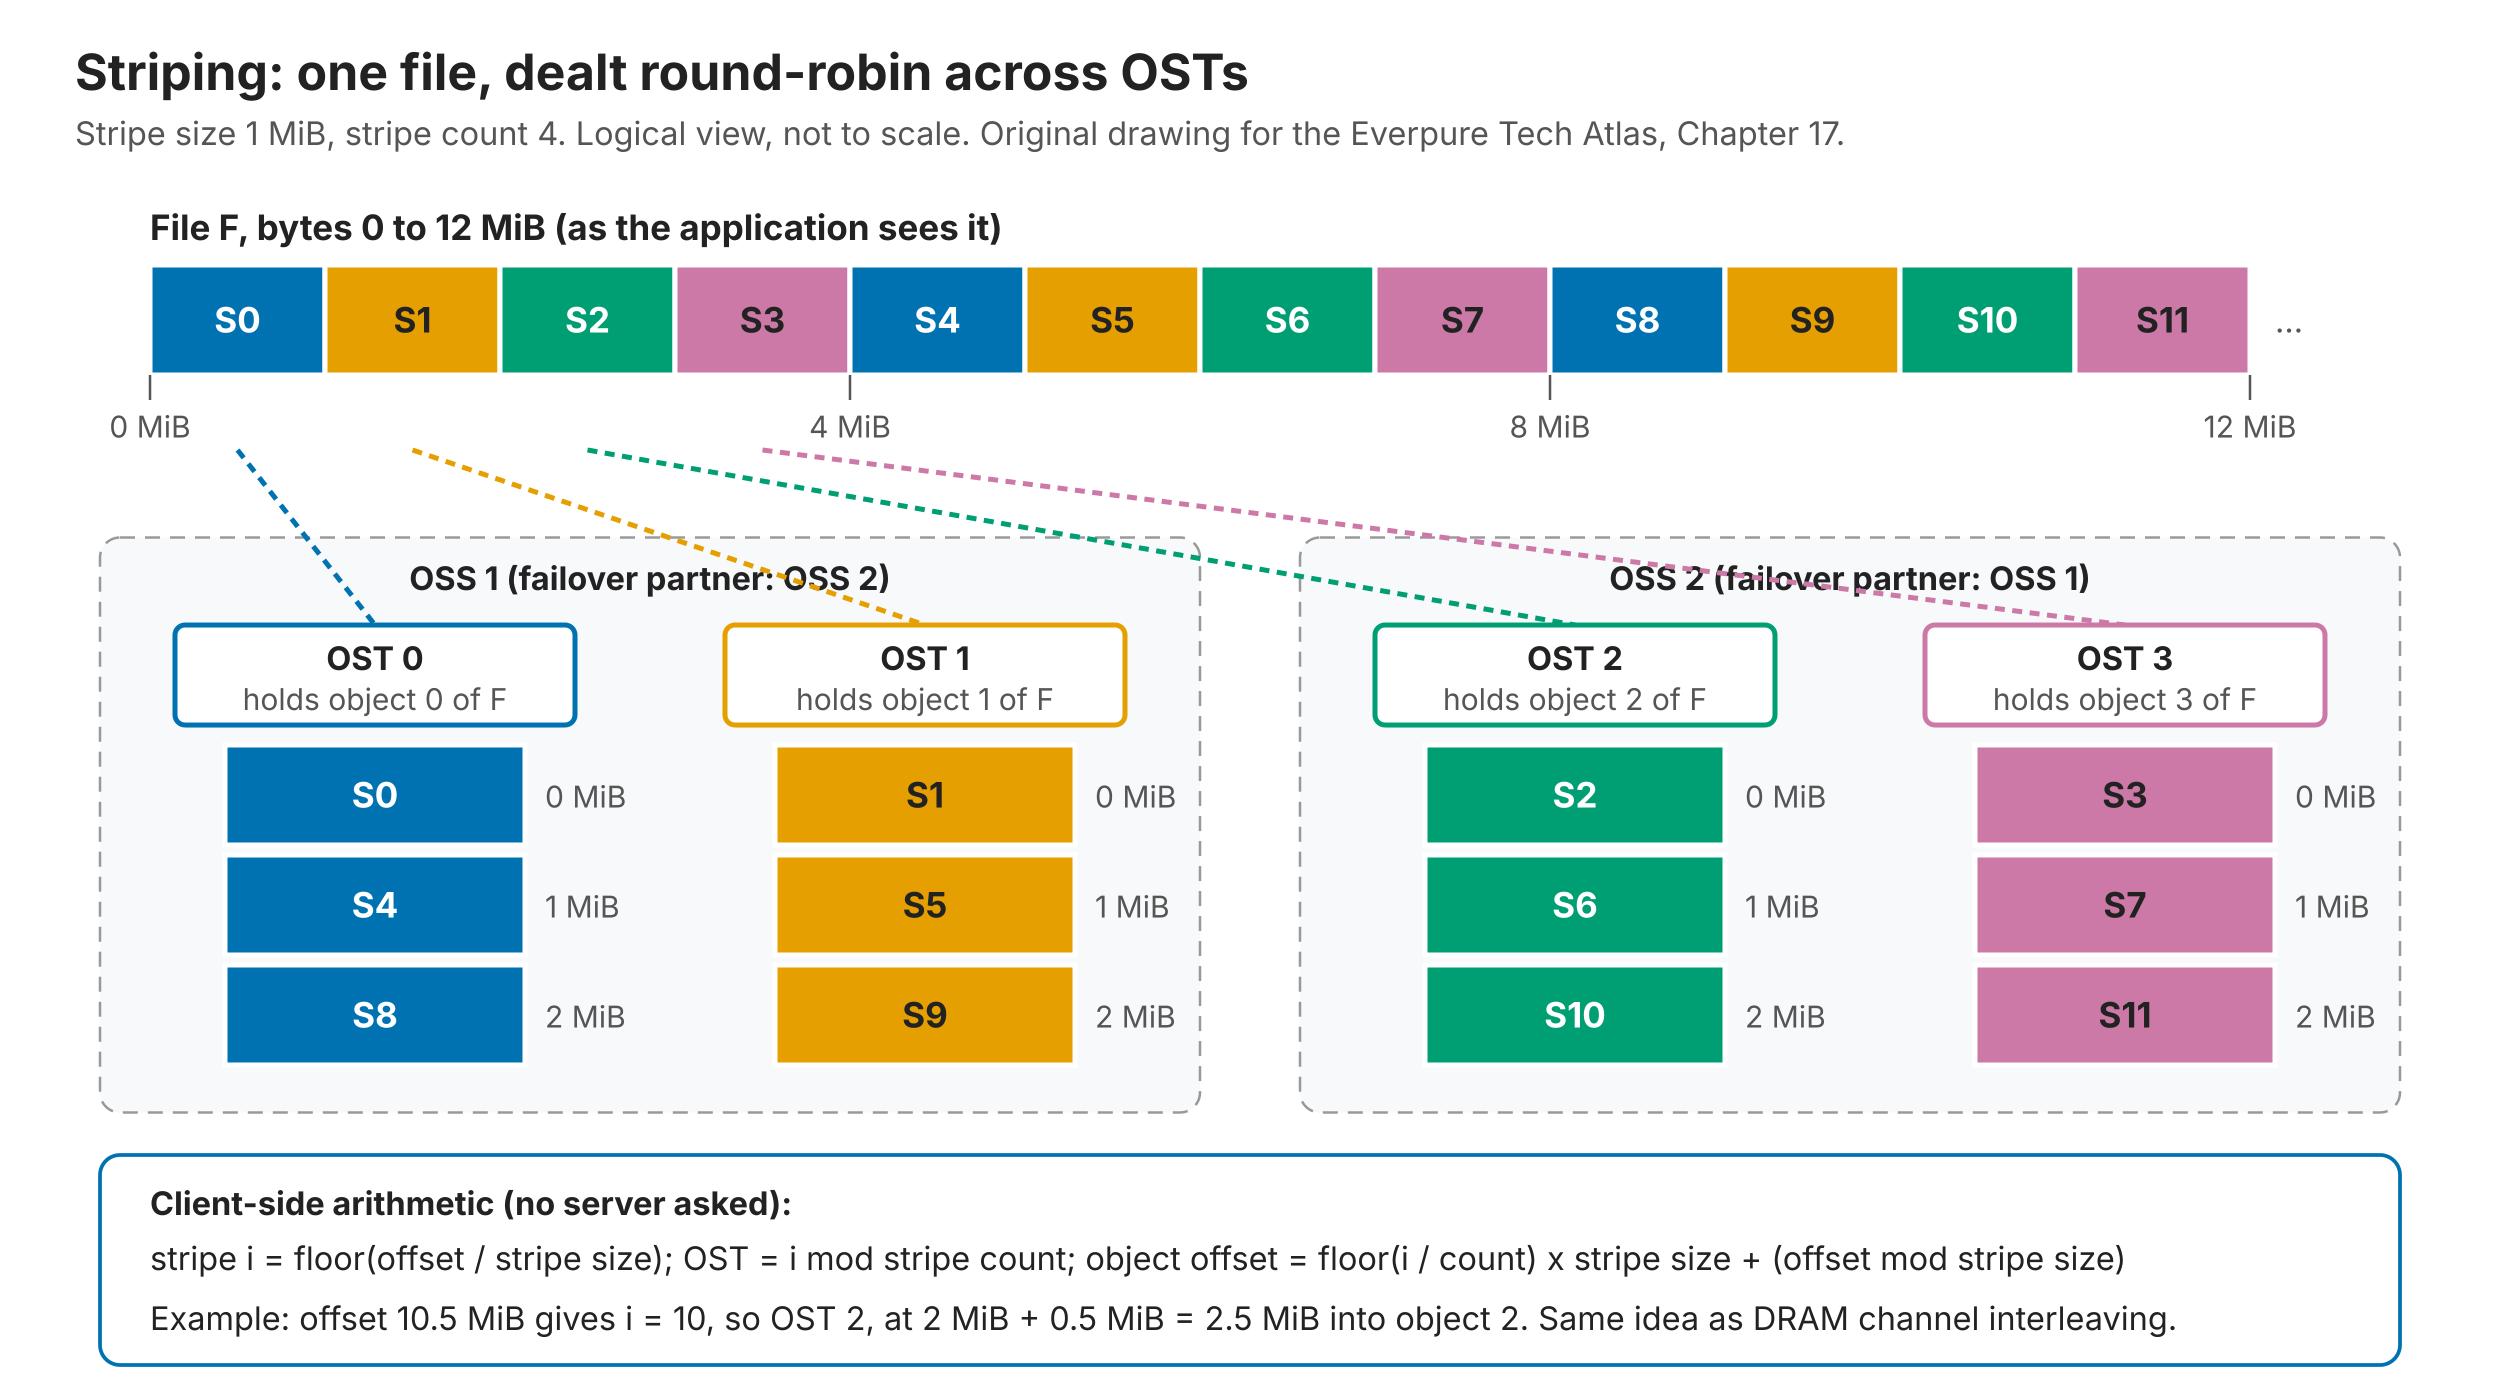
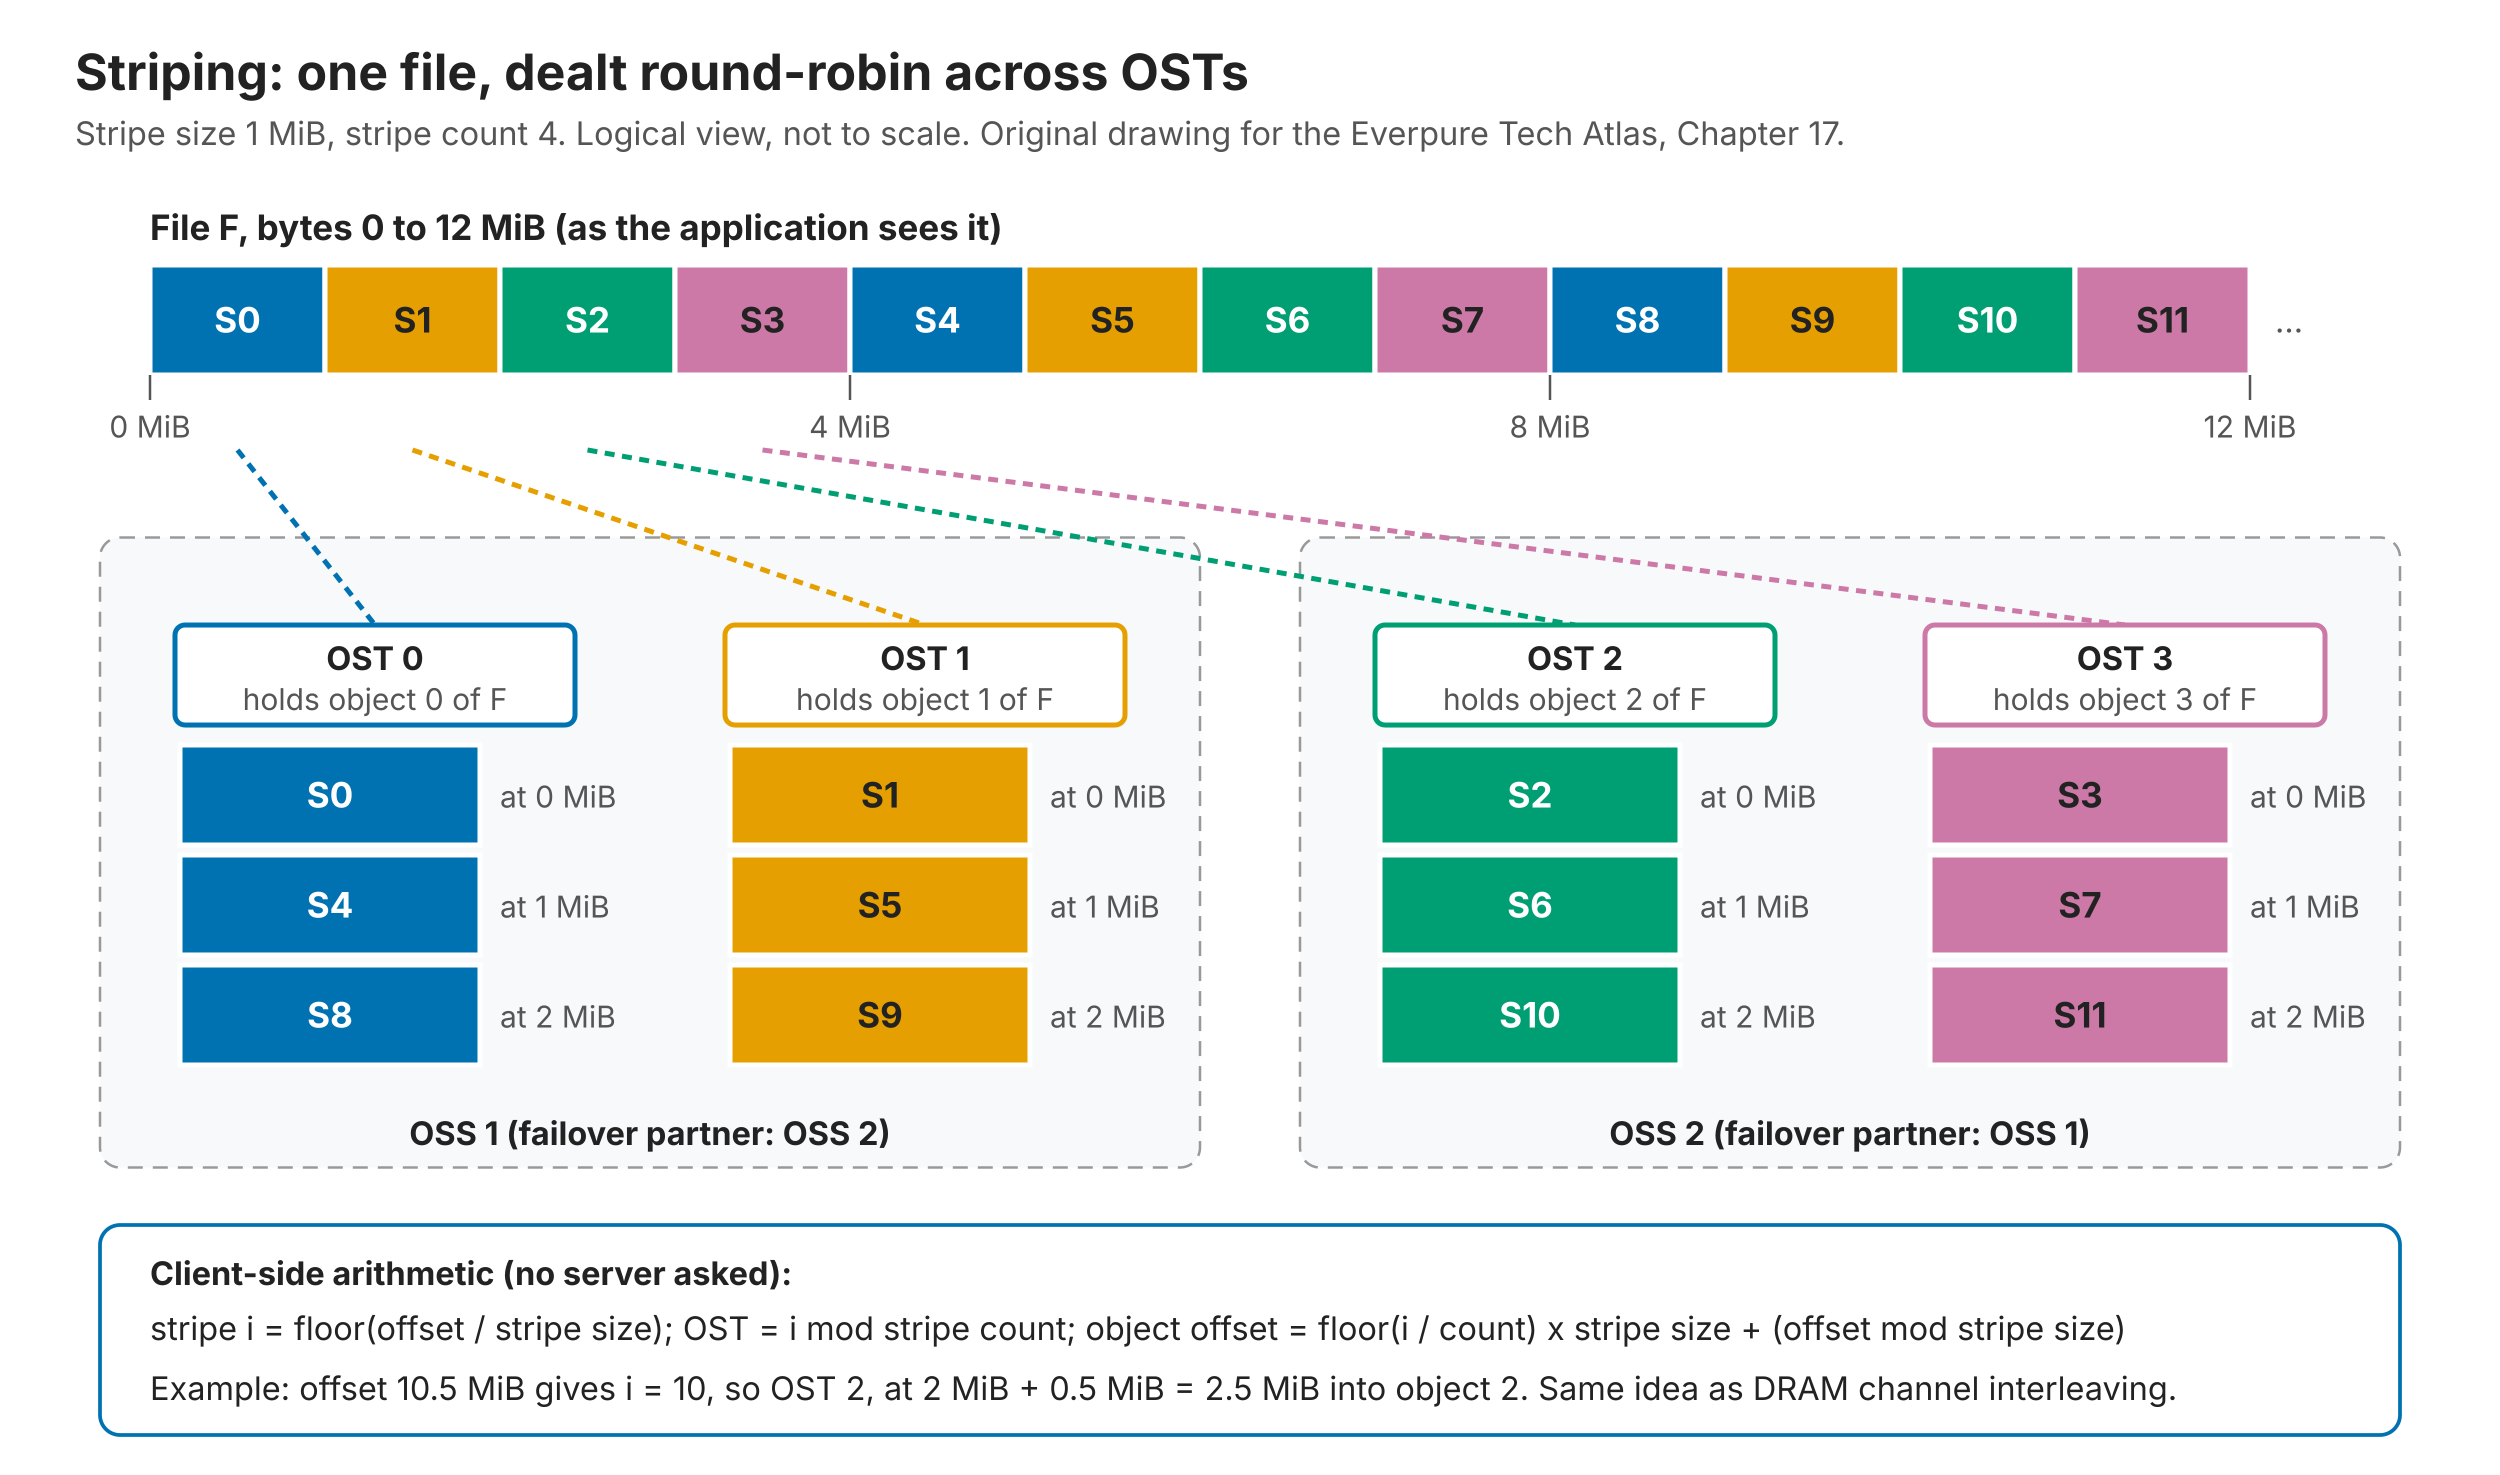
- <svg xmlns="http://www.w3.org/2000/svg" viewBox="0 0 1000 560" width="1000" role="img" aria-labelledby="t d" font-family="Inter, Helvetica, Arial, sans-serif">
-   <rect x="0" y="0" width="1000" height="560" fill="#FFFFFF" />
+ <svg xmlns="http://www.w3.org/2000/svg" viewBox="0 0 1000 590" width="1000" role="img" aria-labelledby="t d" font-family="Inter, Helvetica, Arial, sans-serif">
+   <rect x="0" y="0" width="1000" height="590" fill="#FFFFFF" />
  <text x="30" y="36" font-size="20" font-weight="700" fill="#222222">Striping: one file, dealt round-robin across OSTs</text>
  <text x="30" y="58" font-size="13" fill="#555555">Stripe size 1 MiB, stripe count 4. Logical view, not to scale. Original drawing for the Everpure Tech Atlas, Chapter 17.</text>
  <text x="60" y="96" font-size="14" font-weight="700" fill="#222222">File F, bytes 0 to 12 MiB (as the application sees it)</text>
  <rect x="60" y="106" width="70" height="44" fill="#0072B2" stroke="#FFFFFF" stroke-width="2" />
  <text x="95.0" y="133" font-size="14" font-weight="700" text-anchor="middle" fill="#FFFFFF">S0</text>
  <rect x="130" y="106" width="70" height="44" fill="#E69F00" stroke="#FFFFFF" stroke-width="2" />
  <text x="165.0" y="133" font-size="14" font-weight="700" text-anchor="middle" fill="#222222">S1</text>
  <rect x="200" y="106" width="70" height="44" fill="#009E73" stroke="#FFFFFF" stroke-width="2" />
  <text x="235.0" y="133" font-size="14" font-weight="700" text-anchor="middle" fill="#FFFFFF">S2</text>
  <rect x="270" y="106" width="70" height="44" fill="#CC79A7" stroke="#FFFFFF" stroke-width="2" />
  <text x="305.0" y="133" font-size="14" font-weight="700" text-anchor="middle" fill="#222222">S3</text>
  <rect x="340" y="106" width="70" height="44" fill="#0072B2" stroke="#FFFFFF" stroke-width="2" />
  <text x="375.0" y="133" font-size="14" font-weight="700" text-anchor="middle" fill="#FFFFFF">S4</text>
  <rect x="410" y="106" width="70" height="44" fill="#E69F00" stroke="#FFFFFF" stroke-width="2" />
  <text x="445.0" y="133" font-size="14" font-weight="700" text-anchor="middle" fill="#222222">S5</text>
  <rect x="480" y="106" width="70" height="44" fill="#009E73" stroke="#FFFFFF" stroke-width="2" />
  <text x="515.0" y="133" font-size="14" font-weight="700" text-anchor="middle" fill="#FFFFFF">S6</text>
  <rect x="550" y="106" width="70" height="44" fill="#CC79A7" stroke="#FFFFFF" stroke-width="2" />
  <text x="585.0" y="133" font-size="14" font-weight="700" text-anchor="middle" fill="#222222">S7</text>
  <rect x="620" y="106" width="70" height="44" fill="#0072B2" stroke="#FFFFFF" stroke-width="2" />
  <text x="655.0" y="133" font-size="14" font-weight="700" text-anchor="middle" fill="#FFFFFF">S8</text>
  <rect x="690" y="106" width="70" height="44" fill="#E69F00" stroke="#FFFFFF" stroke-width="2" />
  <text x="725.0" y="133" font-size="14" font-weight="700" text-anchor="middle" fill="#222222">S9</text>
  <rect x="760" y="106" width="70" height="44" fill="#009E73" stroke="#FFFFFF" stroke-width="2" />
  <text x="795.0" y="133" font-size="14" font-weight="700" text-anchor="middle" fill="#FFFFFF">S10</text>
  <rect x="830" y="106" width="70" height="44" fill="#CC79A7" stroke="#FFFFFF" stroke-width="2" />
  <text x="865.0" y="133" font-size="14" font-weight="700" text-anchor="middle" fill="#222222">S11</text>
  <line x1="60" y1="150" x2="60" y2="160" stroke="#555555" />
  <text x="60" y="175" font-size="12" text-anchor="middle" fill="#555555">0 MiB</text>
  <line x1="340" y1="150" x2="340" y2="160" stroke="#555555" />
  <text x="340" y="175" font-size="12" text-anchor="middle" fill="#555555">4 MiB</text>
  <line x1="620" y1="150" x2="620" y2="160" stroke="#555555" />
  <text x="620" y="175" font-size="12" text-anchor="middle" fill="#555555">8 MiB</text>
  <line x1="900" y1="150" x2="900" y2="160" stroke="#555555" />
  <text x="900" y="175" font-size="12" text-anchor="middle" fill="#555555">12 MiB</text>
  <text x="910" y="133" font-size="13" fill="#555555">...</text>
-   <rect x="40" y="215" width="440" height="230" rx="8" fill="#F7F9FB" stroke="#999999" stroke-dasharray="6 4" />
-   <text x="260" y="236" font-size="13" font-weight="700" text-anchor="middle" fill="#222222">OSS 1 (failover partner: OSS 2)</text>
-   <rect x="520" y="215" width="440" height="230" rx="8" fill="#F7F9FB" stroke="#999999" stroke-dasharray="6 4" />
-   <text x="740" y="236" font-size="13" font-weight="700" text-anchor="middle" fill="#222222">OSS 2 (failover partner: OSS 1)</text>
+   <rect x="40" y="215" width="440" height="252" rx="8" fill="#F7F9FB" stroke="#999999" stroke-dasharray="6 4" />
+   <text x="260" y="458" font-size="13" font-weight="700" text-anchor="middle" fill="#222222">OSS 1 (failover partner: OSS 2)</text>
+   <rect x="520" y="215" width="440" height="252" rx="8" fill="#F7F9FB" stroke="#999999" stroke-dasharray="6 4" />
+   <text x="740" y="458" font-size="13" font-weight="700" text-anchor="middle" fill="#222222">OSS 2 (failover partner: OSS 1)</text>
  <line x1="95.0" y1="180" x2="150" y2="250" stroke="#0072B2" stroke-width="2" stroke-dasharray="4 3" />
  <rect x="70" y="250" width="160" height="40" rx="4" fill="#FFFFFF" stroke="#0072B2" stroke-width="2" />
  <text x="150" y="268" font-size="13" font-weight="700" text-anchor="middle" fill="#222222">OST 0</text>
  <text x="150" y="284" font-size="12" text-anchor="middle" fill="#555555">holds object 0 of F</text>
-   <rect x="90" y="298" width="120" height="40" fill="#0072B2" stroke="#FFFFFF" stroke-width="2" />
-   <text x="150" y="323" font-size="14" font-weight="700" text-anchor="middle" fill="#FFFFFF">S0</text>
-   <text x="218" y="323" font-size="12" fill="#555555">0 MiB</text>
-   <rect x="90" y="342" width="120" height="40" fill="#0072B2" stroke="#FFFFFF" stroke-width="2" />
-   <text x="150" y="367" font-size="14" font-weight="700" text-anchor="middle" fill="#FFFFFF">S4</text>
-   <text x="218" y="367" font-size="12" fill="#555555">1 MiB</text>
-   <rect x="90" y="386" width="120" height="40" fill="#0072B2" stroke="#FFFFFF" stroke-width="2" />
-   <text x="150" y="411" font-size="14" font-weight="700" text-anchor="middle" fill="#FFFFFF">S8</text>
-   <text x="218" y="411" font-size="12" fill="#555555">2 MiB</text>
+   <rect x="72" y="298" width="120" height="40" fill="#0072B2" stroke="#FFFFFF" stroke-width="2" />
+   <text x="132" y="323" font-size="14" font-weight="700" text-anchor="middle" fill="#FFFFFF">S0</text>
+   <text x="200" y="323" font-size="12" fill="#555555">at 0 MiB</text>
+   <rect x="72" y="342" width="120" height="40" fill="#0072B2" stroke="#FFFFFF" stroke-width="2" />
+   <text x="132" y="367" font-size="14" font-weight="700" text-anchor="middle" fill="#FFFFFF">S4</text>
+   <text x="200" y="367" font-size="12" fill="#555555">at 1 MiB</text>
+   <rect x="72" y="386" width="120" height="40" fill="#0072B2" stroke="#FFFFFF" stroke-width="2" />
+   <text x="132" y="411" font-size="14" font-weight="700" text-anchor="middle" fill="#FFFFFF">S8</text>
+   <text x="200" y="411" font-size="12" fill="#555555">at 2 MiB</text>
  <line x1="165.0" y1="180" x2="370" y2="250" stroke="#E69F00" stroke-width="2" stroke-dasharray="4 3" />
  <rect x="290" y="250" width="160" height="40" rx="4" fill="#FFFFFF" stroke="#E69F00" stroke-width="2" />
  <text x="370" y="268" font-size="13" font-weight="700" text-anchor="middle" fill="#222222">OST 1</text>
  <text x="370" y="284" font-size="12" text-anchor="middle" fill="#555555">holds object 1 of F</text>
-   <rect x="310" y="298" width="120" height="40" fill="#E69F00" stroke="#FFFFFF" stroke-width="2" />
-   <text x="370" y="323" font-size="14" font-weight="700" text-anchor="middle" fill="#222222">S1</text>
-   <text x="438" y="323" font-size="12" fill="#555555">0 MiB</text>
-   <rect x="310" y="342" width="120" height="40" fill="#E69F00" stroke="#FFFFFF" stroke-width="2" />
-   <text x="370" y="367" font-size="14" font-weight="700" text-anchor="middle" fill="#222222">S5</text>
-   <text x="438" y="367" font-size="12" fill="#555555">1 MiB</text>
-   <rect x="310" y="386" width="120" height="40" fill="#E69F00" stroke="#FFFFFF" stroke-width="2" />
-   <text x="370" y="411" font-size="14" font-weight="700" text-anchor="middle" fill="#222222">S9</text>
-   <text x="438" y="411" font-size="12" fill="#555555">2 MiB</text>
+   <rect x="292" y="298" width="120" height="40" fill="#E69F00" stroke="#FFFFFF" stroke-width="2" />
+   <text x="352" y="323" font-size="14" font-weight="700" text-anchor="middle" fill="#222222">S1</text>
+   <text x="420" y="323" font-size="12" fill="#555555">at 0 MiB</text>
+   <rect x="292" y="342" width="120" height="40" fill="#E69F00" stroke="#FFFFFF" stroke-width="2" />
+   <text x="352" y="367" font-size="14" font-weight="700" text-anchor="middle" fill="#222222">S5</text>
+   <text x="420" y="367" font-size="12" fill="#555555">at 1 MiB</text>
+   <rect x="292" y="386" width="120" height="40" fill="#E69F00" stroke="#FFFFFF" stroke-width="2" />
+   <text x="352" y="411" font-size="14" font-weight="700" text-anchor="middle" fill="#222222">S9</text>
+   <text x="420" y="411" font-size="12" fill="#555555">at 2 MiB</text>
  <line x1="235.0" y1="180" x2="630" y2="250" stroke="#009E73" stroke-width="2" stroke-dasharray="4 3" />
  <rect x="550" y="250" width="160" height="40" rx="4" fill="#FFFFFF" stroke="#009E73" stroke-width="2" />
  <text x="630" y="268" font-size="13" font-weight="700" text-anchor="middle" fill="#222222">OST 2</text>
  <text x="630" y="284" font-size="12" text-anchor="middle" fill="#555555">holds object 2 of F</text>
-   <rect x="570" y="298" width="120" height="40" fill="#009E73" stroke="#FFFFFF" stroke-width="2" />
-   <text x="630" y="323" font-size="14" font-weight="700" text-anchor="middle" fill="#FFFFFF">S2</text>
-   <text x="698" y="323" font-size="12" fill="#555555">0 MiB</text>
-   <rect x="570" y="342" width="120" height="40" fill="#009E73" stroke="#FFFFFF" stroke-width="2" />
-   <text x="630" y="367" font-size="14" font-weight="700" text-anchor="middle" fill="#FFFFFF">S6</text>
-   <text x="698" y="367" font-size="12" fill="#555555">1 MiB</text>
-   <rect x="570" y="386" width="120" height="40" fill="#009E73" stroke="#FFFFFF" stroke-width="2" />
-   <text x="630" y="411" font-size="14" font-weight="700" text-anchor="middle" fill="#FFFFFF">S10</text>
-   <text x="698" y="411" font-size="12" fill="#555555">2 MiB</text>
+   <rect x="552" y="298" width="120" height="40" fill="#009E73" stroke="#FFFFFF" stroke-width="2" />
+   <text x="612" y="323" font-size="14" font-weight="700" text-anchor="middle" fill="#FFFFFF">S2</text>
+   <text x="680" y="323" font-size="12" fill="#555555">at 0 MiB</text>
+   <rect x="552" y="342" width="120" height="40" fill="#009E73" stroke="#FFFFFF" stroke-width="2" />
+   <text x="612" y="367" font-size="14" font-weight="700" text-anchor="middle" fill="#FFFFFF">S6</text>
+   <text x="680" y="367" font-size="12" fill="#555555">at 1 MiB</text>
+   <rect x="552" y="386" width="120" height="40" fill="#009E73" stroke="#FFFFFF" stroke-width="2" />
+   <text x="612" y="411" font-size="14" font-weight="700" text-anchor="middle" fill="#FFFFFF">S10</text>
+   <text x="680" y="411" font-size="12" fill="#555555">at 2 MiB</text>
  <line x1="305.0" y1="180" x2="850" y2="250" stroke="#CC79A7" stroke-width="2" stroke-dasharray="4 3" />
  <rect x="770" y="250" width="160" height="40" rx="4" fill="#FFFFFF" stroke="#CC79A7" stroke-width="2" />
  <text x="850" y="268" font-size="13" font-weight="700" text-anchor="middle" fill="#222222">OST 3</text>
  <text x="850" y="284" font-size="12" text-anchor="middle" fill="#555555">holds object 3 of F</text>
-   <rect x="790" y="298" width="120" height="40" fill="#CC79A7" stroke="#FFFFFF" stroke-width="2" />
-   <text x="850" y="323" font-size="14" font-weight="700" text-anchor="middle" fill="#222222">S3</text>
-   <text x="918" y="323" font-size="12" fill="#555555">0 MiB</text>
-   <rect x="790" y="342" width="120" height="40" fill="#CC79A7" stroke="#FFFFFF" stroke-width="2" />
-   <text x="850" y="367" font-size="14" font-weight="700" text-anchor="middle" fill="#222222">S7</text>
-   <text x="918" y="367" font-size="12" fill="#555555">1 MiB</text>
-   <rect x="790" y="386" width="120" height="40" fill="#CC79A7" stroke="#FFFFFF" stroke-width="2" />
-   <text x="850" y="411" font-size="14" font-weight="700" text-anchor="middle" fill="#222222">S11</text>
-   <text x="918" y="411" font-size="12" fill="#555555">2 MiB</text>
-   <rect x="40" y="462" width="920" height="84" rx="8" fill="#FFFFFF" stroke="#0072B2" stroke-width="1.5" />
-   <text x="60" y="486" font-size="13" font-weight="700" fill="#222222">Client-side arithmetic (no server asked):</text>
-   <text x="60" y="508" font-size="13" fill="#222222">stripe i = floor(offset / stripe size);  OST = i mod stripe count;  object offset = floor(i / count) x stripe size + (offset mod stripe size)</text>
-   <text x="60" y="532" font-size="13" fill="#222222">Example: offset 10.5 MiB gives i = 10, so OST 2, at 2 MiB + 0.5 MiB = 2.5 MiB into object 2. Same idea as DRAM channel interleaving.</text>
+   <rect x="772" y="298" width="120" height="40" fill="#CC79A7" stroke="#FFFFFF" stroke-width="2" />
+   <text x="832" y="323" font-size="14" font-weight="700" text-anchor="middle" fill="#222222">S3</text>
+   <text x="900" y="323" font-size="12" fill="#555555">at 0 MiB</text>
+   <rect x="772" y="342" width="120" height="40" fill="#CC79A7" stroke="#FFFFFF" stroke-width="2" />
+   <text x="832" y="367" font-size="14" font-weight="700" text-anchor="middle" fill="#222222">S7</text>
+   <text x="900" y="367" font-size="12" fill="#555555">at 1 MiB</text>
+   <rect x="772" y="386" width="120" height="40" fill="#CC79A7" stroke="#FFFFFF" stroke-width="2" />
+   <text x="832" y="411" font-size="14" font-weight="700" text-anchor="middle" fill="#222222">S11</text>
+   <text x="900" y="411" font-size="12" fill="#555555">at 2 MiB</text>
+   <rect x="40" y="490" width="920" height="84" rx="8" fill="#FFFFFF" stroke="#0072B2" stroke-width="1.5" />
+   <text x="60" y="514" font-size="13" font-weight="700" fill="#222222">Client-side arithmetic (no server asked):</text>
+   <text x="60" y="536" font-size="13" fill="#222222">stripe i = floor(offset / stripe size);  OST = i mod stripe count;  object offset = floor(i / count) x stripe size + (offset mod stripe size)</text>
+   <text x="60" y="560" font-size="13" fill="#222222">Example: offset 10.5 MiB gives i = 10, so OST 2, at 2 MiB + 0.5 MiB = 2.5 MiB into object 2. Same idea as DRAM channel interleaving.</text>
</svg>
